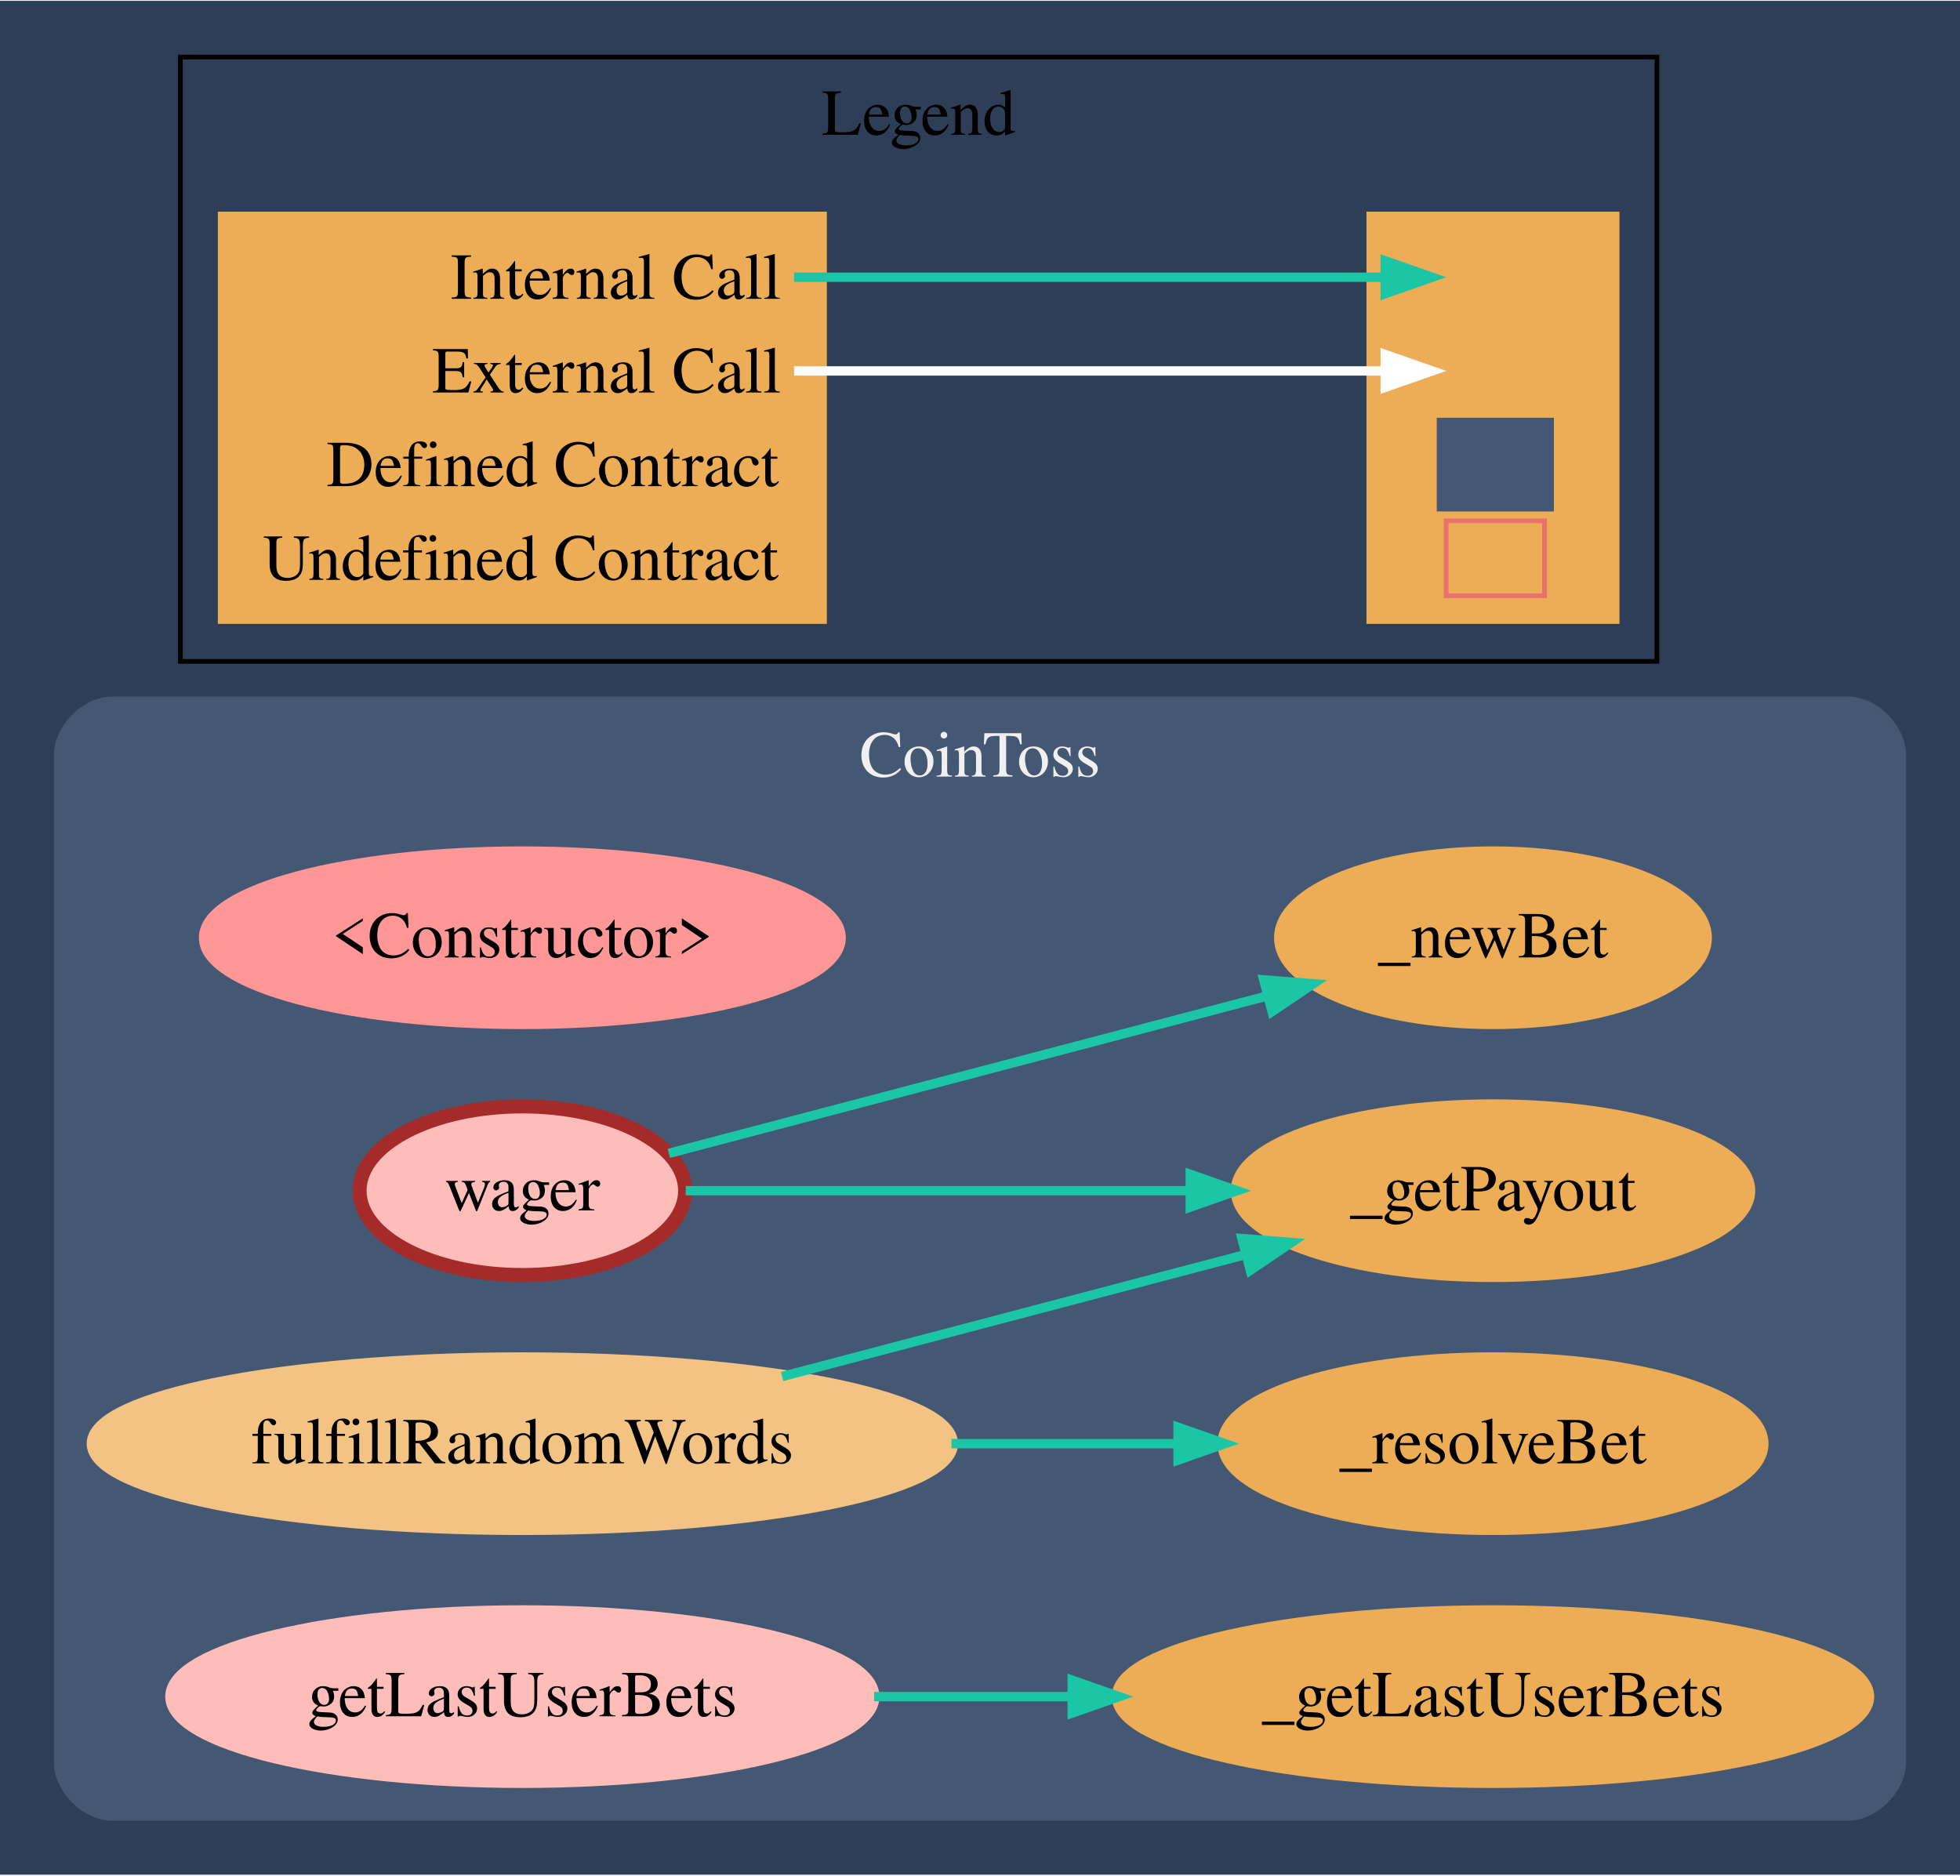
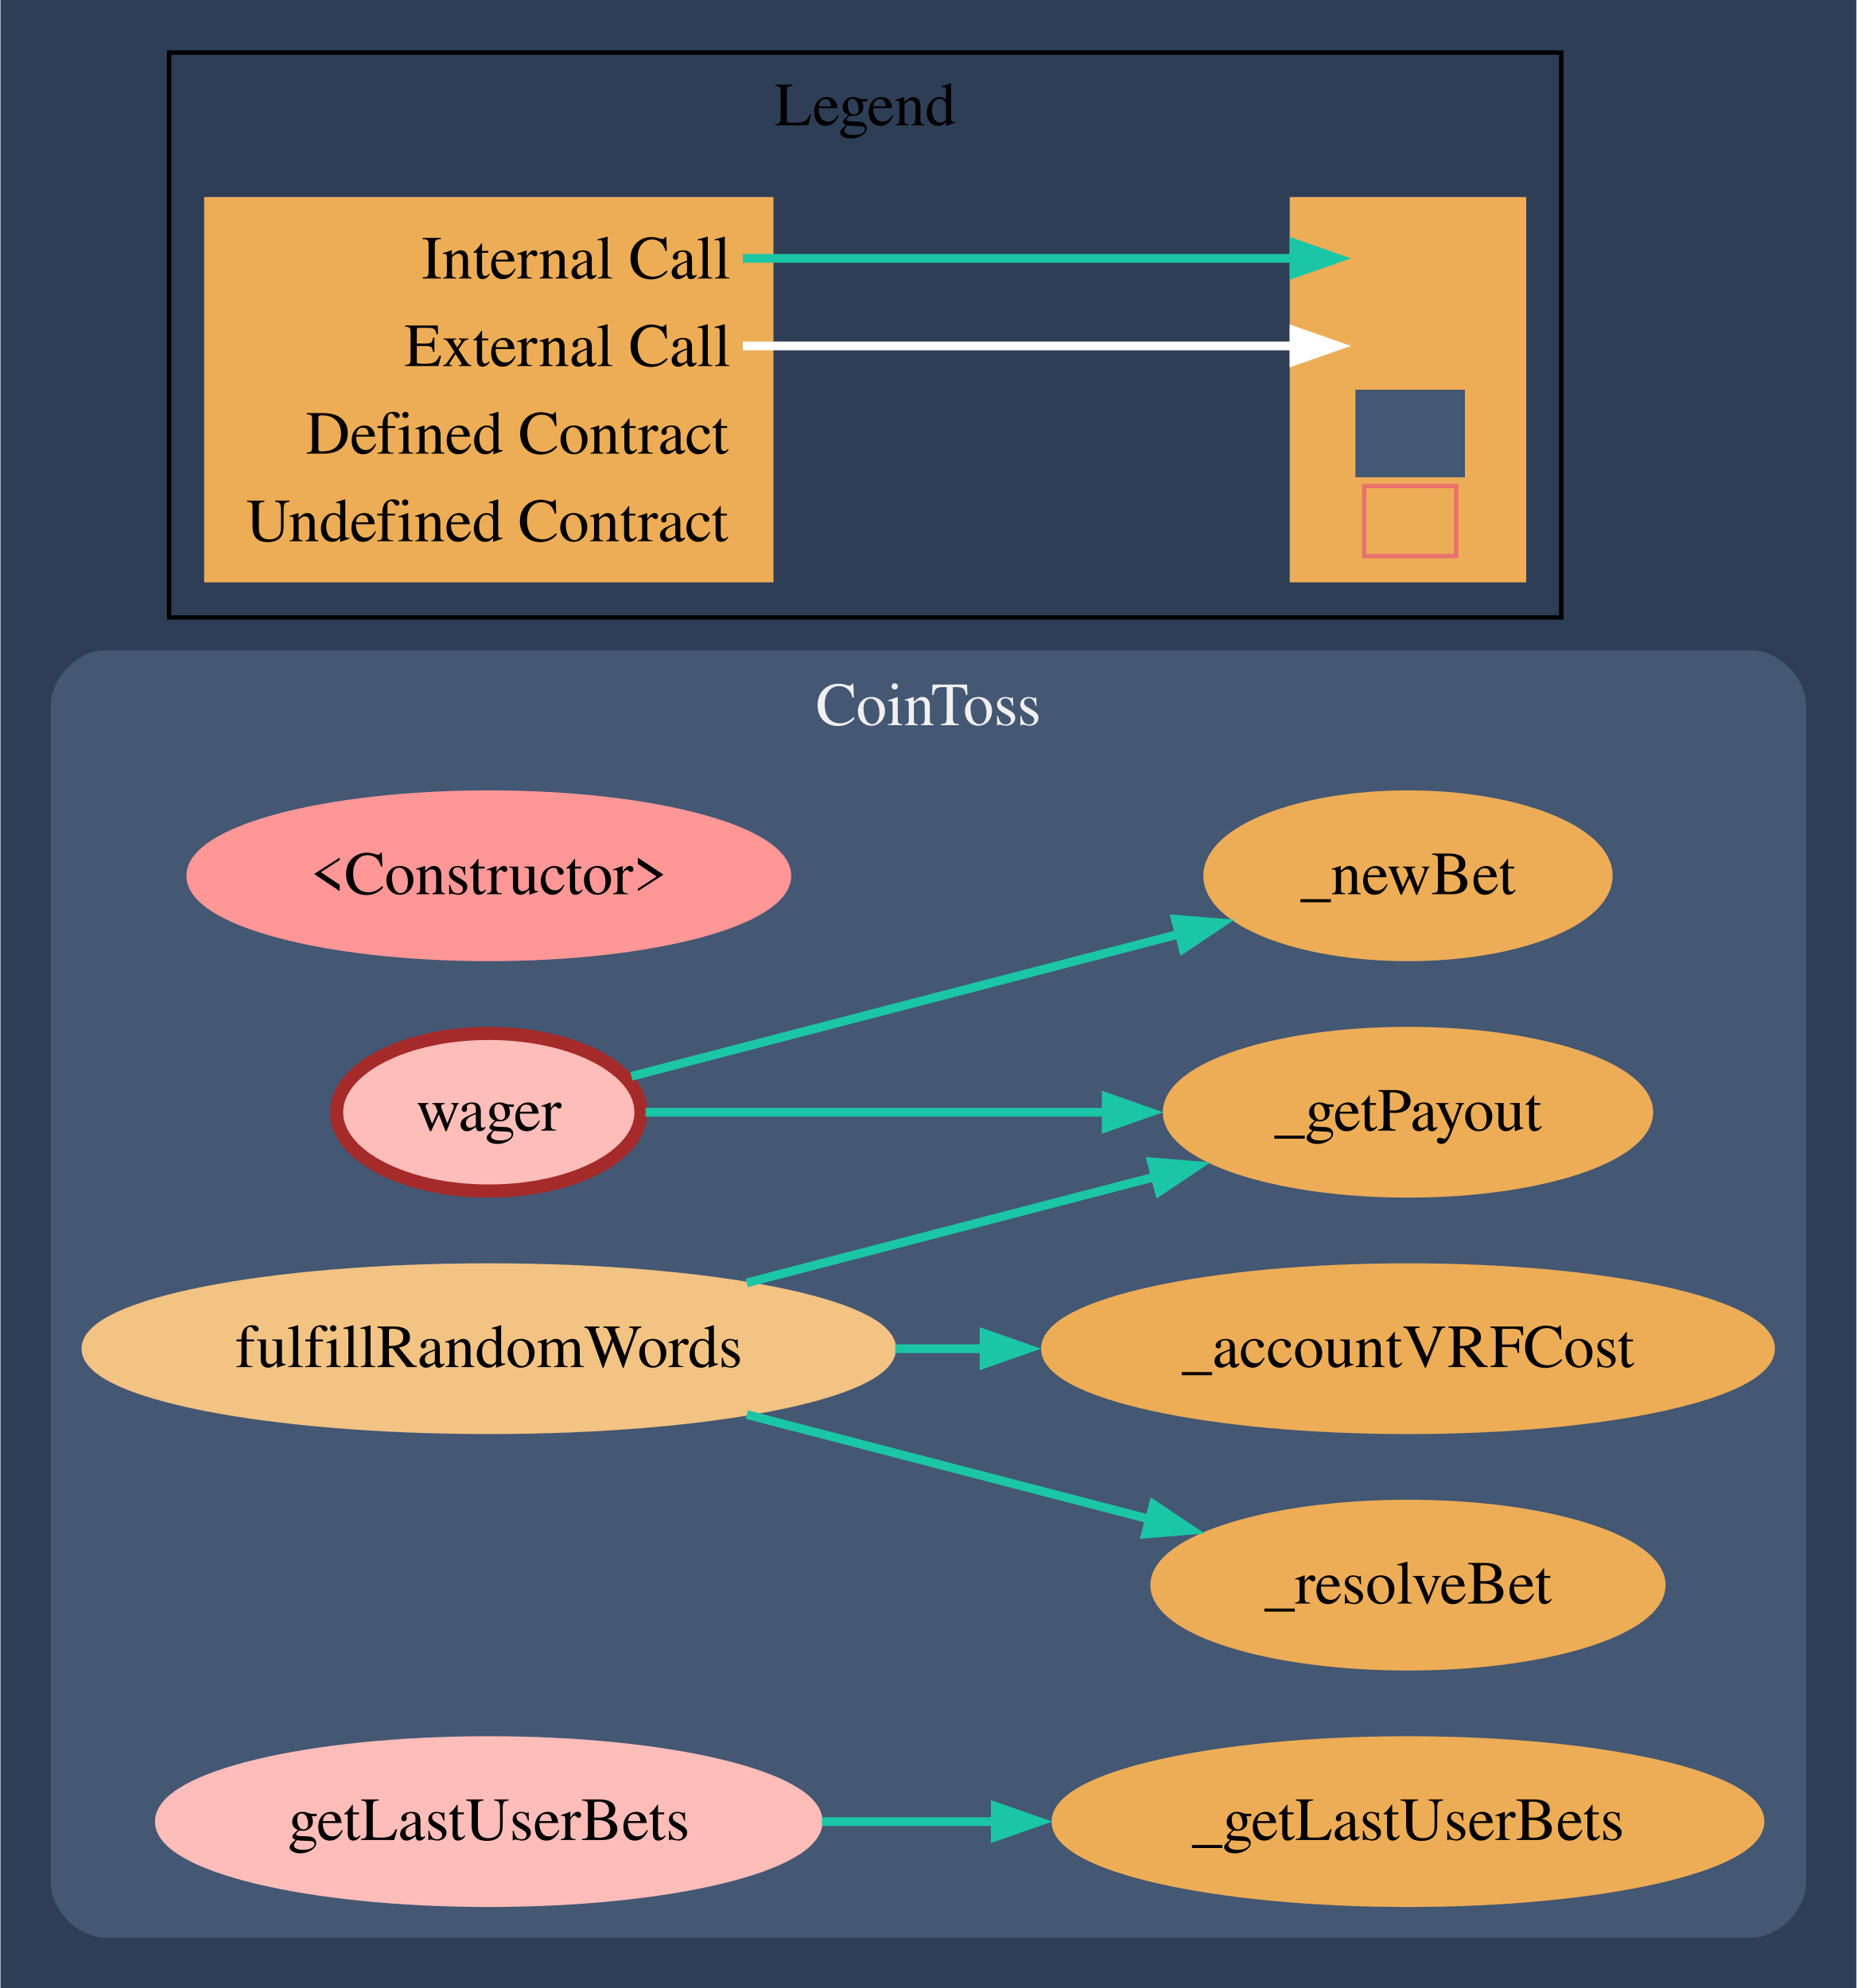
- <svg xmlns="http://www.w3.org/2000/svg" width="418pt" height="400pt" viewBox="0.00 0.00 418.38 400.00">
-   <g id="graph0" class="graph" transform="translate(4,396) scale(1)" data-name="G">
-     <polygon fill="#2e3e56" stroke="none" points="-4,4 -4,-396 414.38,-396 414.38,4 -4,4" style="" />
+ <svg xmlns="http://www.w3.org/2000/svg" width="424pt" height="454pt" viewBox="0.00 0.00 423.77 454.00">
+   <g id="graph0" class="graph" transform="translate(4,450) scale(1)" data-name="G">
+     <polygon fill="#2e3e56" stroke="none" points="-4,4 -4,-450 419.77,-450 419.77,4 -4,4" style="" />
    <g id="clust1" class="cluster" data-name="clusterCoinToss">
-       <path fill="#445773" stroke="#445773" d="M20,-8C20,-8 390.38,-8 390.38,-8 396.38,-8 402.38,-14 402.38,-20 402.38,-20 402.38,-235 402.38,-235 402.38,-241 396.38,-247 390.38,-247 390.38,-247 20,-247 20,-247 14,-247 8,-241 8,-235 8,-235 8,-20 8,-20 8,-14 14,-8 20,-8" style="" />
-       <text text-anchor="middle" x="205.19" y="-230.4" font-family="Times,serif" font-size="14.00" fill="#f0f0f0" style="">CoinToss</text>
+       <path fill="#445773" stroke="#445773" d="M20,-8C20,-8 395.77,-8 395.77,-8 401.77,-8 407.77,-14 407.77,-20 407.77,-20 407.77,-289 407.77,-289 407.77,-295 401.77,-301 395.77,-301 395.77,-301 20,-301 20,-301 14,-301 8,-295 8,-289 8,-289 8,-20 8,-20 8,-14 14,-8 20,-8" style="" />
+       <text text-anchor="middle" x="207.89" y="-284.4" font-family="Times,serif" font-size="14.00" fill="#f0f0f0" style="">CoinToss</text>
    </g>
    <g id="clust2" class="cluster" data-name="cluster_01">
-       <polygon fill="#2e3e56" stroke="black" points="34.5,-255 34.5,-384 349.69,-384 349.69,-255 34.5,-255" style="" />
-       <text text-anchor="middle" x="192.09" y="-367.4" font-family="Times,serif" font-size="14.00" style="">Legend</text>
+       <polygon fill="#2e3e56" stroke="black" points="34.5,-309 34.5,-438 352.39,-438 352.39,-309 34.5,-309" style="" />
+       <text text-anchor="middle" x="193.44" y="-421.4" font-family="Times,serif" font-size="14.00" style="">Legend</text>
    </g>
    <g id="node1" class="node" pointer-events="visible" data-name="CoinToss.&lt;Constructor&gt;">
-       <ellipse fill="#ff9797" stroke="#ff9797" stroke-width="3" cx="107.5" cy="-196" rx="67.55" ry="18" style="" />
-       <text text-anchor="middle" x="107.5" y="-191.8" font-family="Times,serif" font-size="14.00" style="">&lt;Constructor&gt;</text>
+       <ellipse fill="#ff9797" stroke="#ff9797" stroke-width="3" cx="107.5" cy="-250" rx="67.55" ry="18" style="" />
+       <text text-anchor="middle" x="107.5" y="-245.8" font-family="Times,serif" font-size="14.00" style="">&lt;Constructor&gt;</text>
    </g>
    <g id="node2" class="node" pointer-events="visible" data-name="CoinToss._getPayout">
-       <ellipse fill="#edad56" stroke="#edad56" stroke-width="3" cx="314.69" cy="-142" rx="54.48" ry="18" style="" />
-       <text text-anchor="middle" x="314.69" y="-137.8" font-family="Times,serif" font-size="14.00" style="">_getPayout</text>
+       <ellipse fill="#edad56" stroke="#edad56" stroke-width="3" cx="317.39" cy="-196" rx="54.48" ry="18" style="" />
+       <text text-anchor="middle" x="317.39" y="-191.8" font-family="Times,serif" font-size="14.00" style="">_getPayout</text>
    </g>
    <g id="node3" class="node" pointer-events="visible" data-name="CoinToss.wager">
-       <ellipse fill="#ffbdb9" stroke="brown" stroke-width="3" cx="107.5" cy="-142" rx="34.75" ry="18" style="" />
-       <text text-anchor="middle" x="107.5" y="-137.8" font-family="Times,serif" font-size="14.00" style="">wager</text>
+       <ellipse fill="#ffbdb9" stroke="brown" stroke-width="3" cx="107.5" cy="-196" rx="34.75" ry="18" style="" />
+       <text text-anchor="middle" x="107.5" y="-191.8" font-family="Times,serif" font-size="14.00" style="">wager</text>
    </g>
    <g id="edge2" class="edge" data-name="CoinToss.wager-&gt;CoinToss._getPayout">
-       <path fill="none" stroke="#1bc6a6" stroke-width="2" d="M142.38,-142C171.49,-142 214.27,-142 249.79,-142" style="" />
-       <polygon fill="#1bc6a6" stroke="#1bc6a6" stroke-width="2" points="250.07,-145.5 260.07,-142 250.07,-138.5 250.07,-145.5" style="" />
+       <path fill="none" stroke="#1bc6a6" stroke-width="2" d="M143.29,-196C172.02,-196 213.63,-196 248.85,-196" style="" />
+       <polygon fill="#1bc6a6" stroke="#1bc6a6" stroke-width="2" points="248.48,-199.5 258.48,-196 248.48,-192.5 248.48,-199.5" style="" />
    </g>
    <g id="node6" class="node" pointer-events="visible" data-name="CoinToss._newBet">
-       <ellipse fill="#edad56" stroke="#edad56" stroke-width="3" cx="314.69" cy="-196" rx="45.23" ry="18" style="" />
-       <text text-anchor="middle" x="314.69" y="-191.8" font-family="Times,serif" font-size="14.00" style="">_newBet</text>
+       <ellipse fill="#edad56" stroke="#edad56" stroke-width="3" cx="317.39" cy="-250" rx="45.23" ry="18" style="" />
+       <text text-anchor="middle" x="317.39" y="-245.8" font-family="Times,serif" font-size="14.00" style="">_newBet</text>
    </g>
    <g id="edge1" class="edge" data-name="CoinToss.wager-&gt;CoinToss._newBet">
-       <path fill="none" stroke="#1bc6a6" stroke-width="2" d="M138.77,-149.97C172.41,-158.82 227.15,-173.23 266.44,-183.56" style="" />
-       <polygon fill="#1bc6a6" stroke="#1bc6a6" stroke-width="2" points="265.76,-187.01 276.32,-186.17 267.54,-180.24 265.76,-187.01" style="" />
+       <path fill="none" stroke="#1bc6a6" stroke-width="2" d="M140.07,-204.2C173.31,-212.84 226.15,-226.56 265.32,-236.74" style="" />
+       <polygon fill="#1bc6a6" stroke="#1bc6a6" stroke-width="2" points="264.29,-240.08 274.85,-239.21 266.05,-233.31 264.29,-240.08" style="" />
    </g>
    <g id="node4" class="node" pointer-events="visible" data-name="CoinToss.fulfillRandomWords">
-       <ellipse fill="#f2c383" stroke="#f2c383" stroke-width="3" cx="107.5" cy="-88" rx="91.5" ry="18" style="" />
-       <text text-anchor="middle" x="107.5" y="-83.8" font-family="Times,serif" font-size="14.00" style="">fulfillRandomWords</text>
+       <ellipse fill="#f2c383" stroke="#f2c383" stroke-width="3" cx="107.5" cy="-142" rx="91.5" ry="18" style="" />
+       <text text-anchor="middle" x="107.5" y="-137.8" font-family="Times,serif" font-size="14.00" style="">fulfillRandomWords</text>
    </g>
    <g id="edge4" class="edge" data-name="CoinToss.fulfillRandomWords-&gt;CoinToss._getPayout">
-       <path fill="none" stroke="#1bc6a6" stroke-width="2" d="M162.95,-102.33C193.56,-110.39 231.57,-120.39 261.76,-128.34" style="" />
-       <polygon fill="#1bc6a6" stroke="#1bc6a6" stroke-width="2" points="261.12,-131.78 271.68,-130.95 262.9,-125.02 261.12,-131.78" style="" />
+       <path fill="none" stroke="#1bc6a6" stroke-width="2" d="M166.41,-157.04C195.61,-164.63 230.88,-173.79 259.88,-181.32" style="" />
+       <polygon fill="#1bc6a6" stroke="#1bc6a6" stroke-width="2" points="258.81,-184.66 269.37,-183.79 260.57,-177.89 258.81,-184.66" style="" />
    </g>
    <g id="node7" class="node" pointer-events="visible" data-name="CoinToss._resolveBet">
-       <ellipse fill="#edad56" stroke="#edad56" stroke-width="3" cx="314.69" cy="-88" rx="57.32" ry="18" style="" />
-       <text text-anchor="middle" x="314.69" y="-83.8" font-family="Times,serif" font-size="14.00" style="">_resolveBet</text>
+       <ellipse fill="#edad56" stroke="#edad56" stroke-width="3" cx="317.39" cy="-88" rx="57.32" ry="18" style="" />
+       <text text-anchor="middle" x="317.39" y="-83.8" font-family="Times,serif" font-size="14.00" style="">_resolveBet</text>
    </g>
    <g id="edge3" class="edge" data-name="CoinToss.fulfillRandomWords-&gt;CoinToss._resolveBet">
-       <path fill="none" stroke="#1bc6a6" stroke-width="2" d="M199.1,-88C215.23,-88 231.77,-88 247.08,-88" style="" />
-       <polygon fill="#1bc6a6" stroke="#1bc6a6" stroke-width="2" points="247.47,-91.5 257.47,-88 247.47,-84.5 247.47,-91.5" style="" />
+       <path fill="none" stroke="#1bc6a6" stroke-width="2" d="M166.41,-126.96C195.19,-119.48 229.87,-110.47 258.63,-103" style="" />
+       <polygon fill="#1bc6a6" stroke="#1bc6a6" stroke-width="2" points="259.24,-106.46 268.04,-100.56 257.48,-99.69 259.24,-106.46" style="" />
+     </g>
+     <g id="node8" class="node" pointer-events="visible" data-name="CoinToss._accountVRFCost">
+       <ellipse fill="#edad56" stroke="#edad56" stroke-width="3" cx="317.39" cy="-142" rx="82.28" ry="18" style="" />
+       <text text-anchor="middle" x="317.39" y="-137.8" font-family="Times,serif" font-size="14.00" style="">_accountVRFCost</text>
+     </g>
+     <g id="edge5" class="edge" data-name="CoinToss.fulfillRandomWords-&gt;CoinToss._accountVRFCost">
+       <path fill="none" stroke="#1bc6a6" stroke-width="2" d="M200.29,-142C207.05,-142 213.88,-142 220.66,-142" style="" />
+       <polygon fill="#1bc6a6" stroke="#1bc6a6" stroke-width="2" points="220.59,-145.5 230.59,-142 220.59,-138.5 220.59,-145.5" style="" />
    </g>
    <g id="node5" class="node" pointer-events="visible" data-name="CoinToss.getLastUserBets">
      <ellipse fill="#ffbdb9" stroke="#ffbdb9" stroke-width="3" cx="107.5" cy="-34" rx="74.73" ry="18" style="" />
      <text text-anchor="middle" x="107.5" y="-29.8" font-family="Times,serif" font-size="14.00" style="">getLastUserBets</text>
    </g>
-     <g id="node8" class="node" pointer-events="visible" data-name="CoinToss._getLastUserBets">
-       <ellipse fill="#edad56" stroke="#edad56" stroke-width="3" cx="314.69" cy="-34" rx="79.88" ry="18" style="" />
-       <text text-anchor="middle" x="314.69" y="-29.8" font-family="Times,serif" font-size="14.00" style="">_getLastUserBets</text>
+     <g id="node9" class="node" pointer-events="visible" data-name="CoinToss._getLastUserBets">
+       <ellipse fill="#edad56" stroke="#edad56" stroke-width="3" cx="317.39" cy="-34" rx="79.88" ry="18" style="" />
+       <text text-anchor="middle" x="317.39" y="-29.8" font-family="Times,serif" font-size="14.00" style="">_getLastUserBets</text>
    </g>
-     <g id="edge5" class="edge" data-name="CoinToss.getLastUserBets-&gt;CoinToss._getLastUserBets">
-       <path fill="none" stroke="#1bc6a6" stroke-width="2" d="M182.58,-34C196.25,-34 210.65,-34 224.71,-34" style="" />
-       <polygon fill="#1bc6a6" stroke="#1bc6a6" stroke-width="2" points="224.87,-37.5 234.87,-34 224.87,-30.5 224.87,-37.5" style="" />
+     <g id="edge6" class="edge" data-name="CoinToss.getLastUserBets-&gt;CoinToss._getLastUserBets">
+       <path fill="none" stroke="#1bc6a6" stroke-width="2" d="M183.55,-34C196.51,-34 210.11,-34 223.47,-34" style="" />
+       <polygon fill="#1bc6a6" stroke="#1bc6a6" stroke-width="2" points="223.15,-37.5 233.15,-34 223.15,-30.5 223.15,-37.5" style="" />
    </g>
-     <g id="node9" class="node" pointer-events="visible" data-name="key">
-       <polygon fill="#edad56" stroke="none" stroke-width="3" points="172.5,-351 42.5,-351 42.5,-263 172.5,-263 172.5,-351" style="" />
-       <text text-anchor="start" x="92.14" y="-332.4" font-family="Times,serif" font-size="14.00" style="">Internal Call</text>
-       <text text-anchor="start" x="88.25" y="-312.4" font-family="Times,serif" font-size="14.00" style="">External Call</text>
-       <text text-anchor="start" x="65.7" y="-292.4" font-family="Times,serif" font-size="14.00" style="">Defined Contract</text>
-       <text text-anchor="start" x="52.1" y="-272.4" font-family="Times,serif" font-size="14.00" style="">Undefined Contract</text>
+     <g id="node10" class="node" pointer-events="visible" data-name="key">
+       <polygon fill="#edad56" stroke="none" stroke-width="3" points="172.5,-405 42.5,-405 42.5,-317 172.5,-317 172.5,-405" style="" />
+       <text text-anchor="start" x="92.14" y="-386.4" font-family="Times,serif" font-size="14.00" style="">Internal Call</text>
+       <text text-anchor="start" x="88.25" y="-366.4" font-family="Times,serif" font-size="14.00" style="">External Call</text>
+       <text text-anchor="start" x="65.7" y="-346.4" font-family="Times,serif" font-size="14.00" style="">Defined Contract</text>
+       <text text-anchor="start" x="52.1" y="-326.4" font-family="Times,serif" font-size="14.00" style="">Undefined Contract</text>
    </g>
-     <g id="node10" class="node" pointer-events="visible" data-name="key2">
-       <polygon fill="#edad56" stroke="none" stroke-width="3" points="341.69,-351 287.69,-351 287.69,-263 341.69,-263 341.69,-351" style="" />
-       <text text-anchor="start" x="304.69" y="-332.4" font-family="Times,serif" font-size="14.00" style="">   </text>
-       <text text-anchor="start" x="304.69" y="-312.4" font-family="Times,serif" font-size="14.00" style="">   </text>
-       <polygon fill="#445773" stroke="none" points="302.69,-287 302.69,-307 327.69,-307 327.69,-287 302.69,-287" style="" />
-       <text text-anchor="start" x="304.69" y="-292.4" font-family="Times,serif" font-size="14.00" style="">   </text>
-       <polygon fill="none" stroke="#e8726d" points="304.69,-269 304.69,-285 325.69,-285 325.69,-269 304.69,-269" style="" />
-     </g>
-     <g id="edge6" class="edge" data-name="key-&gt;key2">
-       <path fill="none" stroke="#1bc6a6" stroke-width="2" d="M165.5,-337C222.48,-337 239.23,-337 291.5,-337" style="" />
-       <polygon fill="#1bc6a6" stroke="#1bc6a6" stroke-width="2" points="291.69,-340.5 301.69,-337 291.69,-333.5 291.69,-340.5" style="" />
+     <g id="node11" class="node" pointer-events="visible" data-name="key2">
+       <polygon fill="#edad56" stroke="none" stroke-width="3" points="344.39,-405 290.39,-405 290.39,-317 344.39,-317 344.39,-405" style="" />
+       <text text-anchor="start" x="307.39" y="-386.4" font-family="Times,serif" font-size="14.00" style="">   </text>
+       <text text-anchor="start" x="307.39" y="-366.4" font-family="Times,serif" font-size="14.00" style="">   </text>
+       <polygon fill="#445773" stroke="none" points="305.39,-341 305.39,-361 330.39,-361 330.39,-341 305.39,-341" style="" />
+       <text text-anchor="start" x="307.39" y="-346.4" font-family="Times,serif" font-size="14.00" style="">   </text>
+       <polygon fill="none" stroke="#e8726d" points="307.39,-323 307.39,-339 328.39,-339 328.39,-323 307.39,-323" style="" />
    </g>
    <g id="edge7" class="edge" data-name="key-&gt;key2">
-       <path fill="none" stroke="white" stroke-width="2" d="M165.5,-317C222.48,-317 239.23,-317 291.5,-317" style="" />
-       <polygon fill="white" stroke="white" stroke-width="2" points="291.69,-320.5 301.69,-317 291.69,-313.5 291.69,-320.5" style="" />
+       <path fill="none" stroke="#1bc6a6" stroke-width="2" d="M165.5,-391C222.64,-391 240.11,-391 291.37,-391" style="" />
+       <polygon fill="#1bc6a6" stroke="#1bc6a6" stroke-width="2" points="291.36,-394.5 301.36,-391 291.36,-387.5 291.36,-394.5" style="" />
+     </g>
+     <g id="edge8" class="edge" data-name="key-&gt;key2">
+       <path fill="none" stroke="white" stroke-width="2" d="M165.5,-371C222.64,-371 240.11,-371 291.37,-371" style="" />
+       <polygon fill="white" stroke="white" stroke-width="2" points="291.36,-374.5 301.36,-371 291.36,-367.5 291.36,-374.5" style="" />
    </g>
  </g>
</svg>
